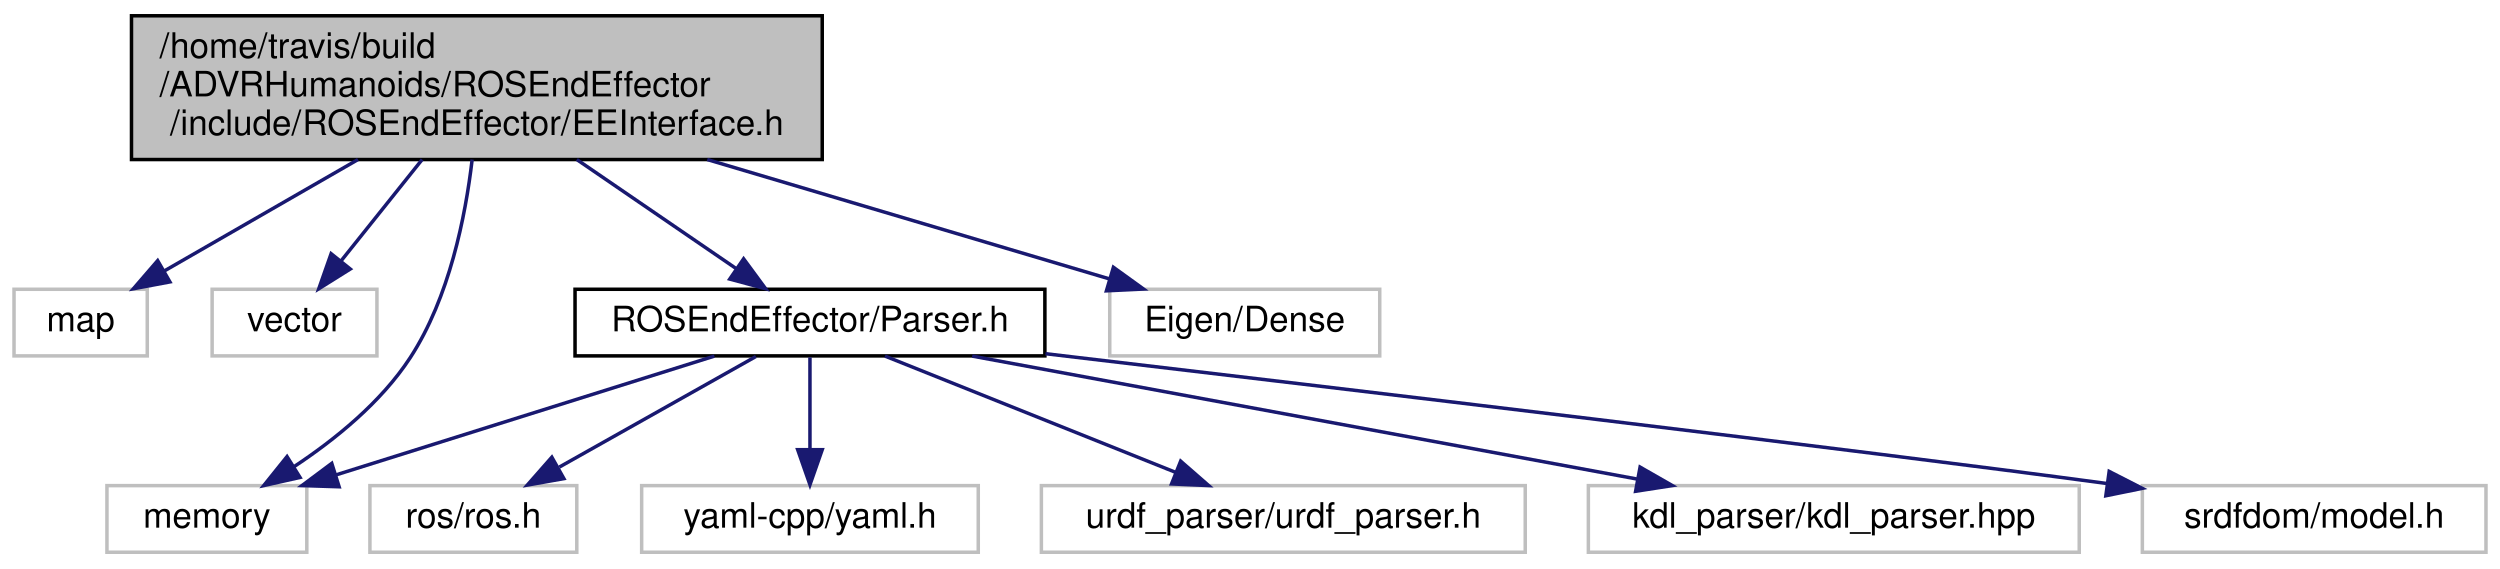
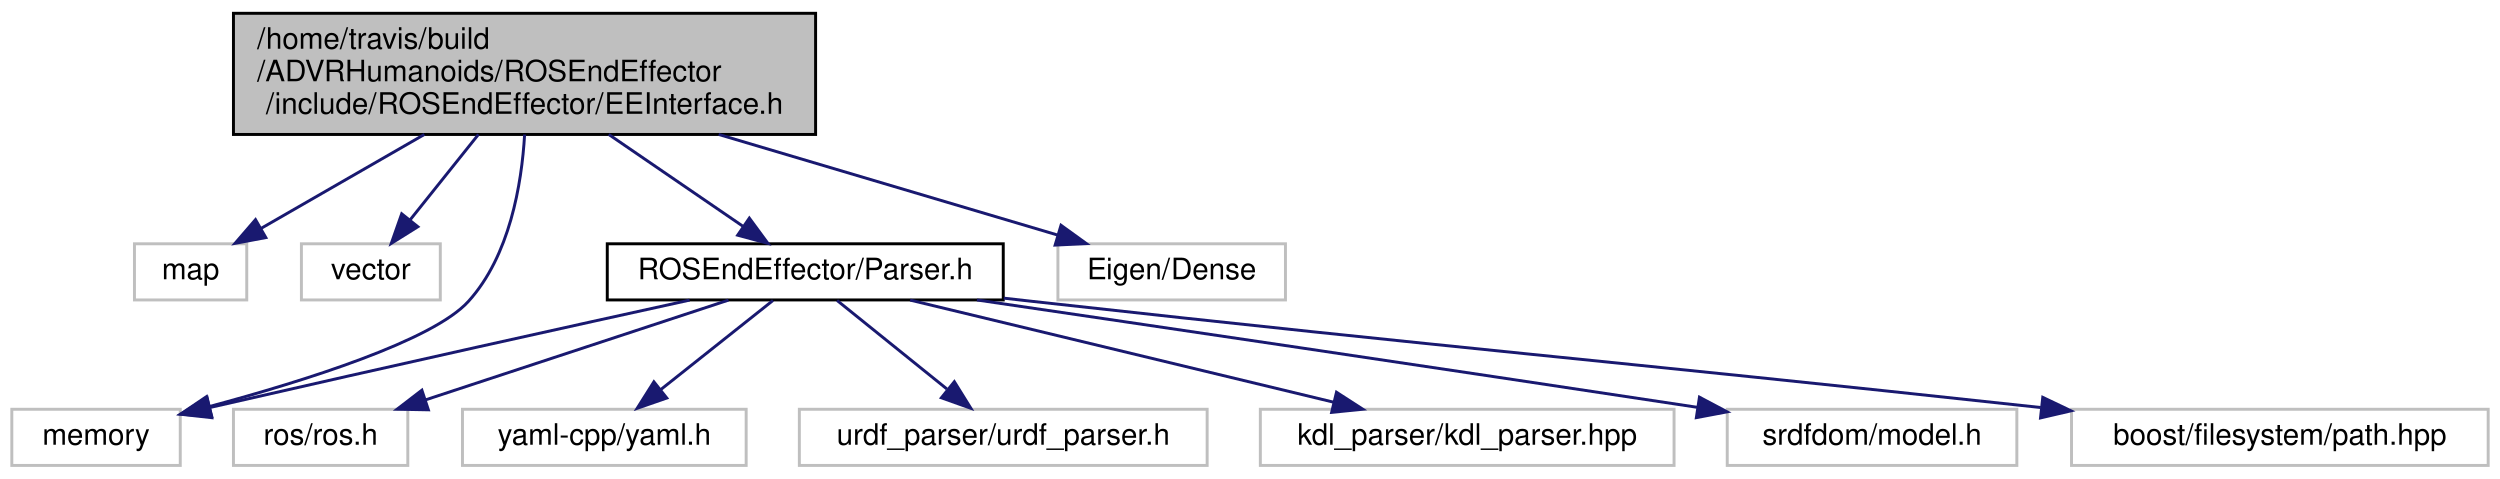
- <svg xmlns="http://www.w3.org/2000/svg" xmlns:xlink="http://www.w3.org/1999/xlink" width="713pt" height="162pt" viewBox="0.00 0.00 713.00 162.00">
+ <svg xmlns="http://www.w3.org/2000/svg" xmlns:xlink="http://www.w3.org/1999/xlink" width="846pt" height="162pt" viewBox="0.00 0.00 846.00 162.00">
  <g id="graph0" class="graph" transform="scale(1 1) rotate(0) translate(4 158)">
    <g id="node1" class="node">
-       <polygon fill="#bfbfbf" stroke="black" points="33.5,-112.5 33.5,-153.5 230.5,-153.5 230.5,-112.5 33.5,-112.5" />
-       <text text-anchor="start" x="41.5" y="-141.5" font-family="Helvetica,sans-Serif" font-size="10.00">/home/travis/build</text>
-       <text text-anchor="start" x="41.5" y="-130.5" font-family="Helvetica,sans-Serif" font-size="10.00">/ADVRHumanoids/ROSEndEffector</text>
-       <text text-anchor="middle" x="132" y="-119.5" font-family="Helvetica,sans-Serif" font-size="10.00">/include/ROSEndEffector/EEInterface.h</text>
+       <polygon fill="#bfbfbf" stroke="black" points="75,-112.5 75,-153.5 272,-153.5 272,-112.5 75,-112.5" />
+       <text text-anchor="start" x="83" y="-141.5" font-family="Helvetica,sans-Serif" font-size="10.00">/home/travis/build</text>
+       <text text-anchor="start" x="83" y="-130.5" font-family="Helvetica,sans-Serif" font-size="10.00">/ADVRHumanoids/ROSEndEffector</text>
+       <text text-anchor="middle" x="173.5" y="-119.5" font-family="Helvetica,sans-Serif" font-size="10.00">/include/ROSEndEffector/EEInterface.h</text>
    </g>
    <g id="node2" class="node">
-       <polygon fill="none" stroke="#bfbfbf" points="0,-56.5 0,-75.5 38,-75.5 38,-56.5 0,-56.5" />
-       <text text-anchor="middle" x="19" y="-63.5" font-family="Helvetica,sans-Serif" font-size="10.00">map</text>
+       <polygon fill="none" stroke="#bfbfbf" points="41.5,-56.5 41.5,-75.5 79.5,-75.5 79.5,-56.5 41.5,-56.5" />
+       <text text-anchor="middle" x="60.5" y="-63.5" font-family="Helvetica,sans-Serif" font-size="10.00">map</text>
    </g>
    <g id="edge1" class="edge">
-       <path fill="none" stroke="midnightblue" d="M98.096,-112.498C80.272,-102.245 58.854,-89.925 42.804,-80.693" />
-       <polygon fill="midnightblue" stroke="midnightblue" points="44.455,-77.605 34.042,-75.653 40.965,-83.673 44.455,-77.605" />
+       <path fill="none" stroke="midnightblue" d="M139.596,-112.498C121.771,-102.245 100.354,-89.925 84.304,-80.693" />
+       <polygon fill="midnightblue" stroke="midnightblue" points="85.955,-77.605 75.542,-75.653 82.465,-83.673 85.955,-77.605" />
    </g>
    <g id="node3" class="node">
-       <polygon fill="none" stroke="#bfbfbf" points="56.5,-56.5 56.5,-75.5 103.5,-75.5 103.5,-56.5 56.5,-56.5" />
-       <text text-anchor="middle" x="80" y="-63.5" font-family="Helvetica,sans-Serif" font-size="10.00">vector</text>
+       <polygon fill="none" stroke="#bfbfbf" points="98,-56.5 98,-75.5 145,-75.5 145,-56.5 98,-56.5" />
+       <text text-anchor="middle" x="121.5" y="-63.5" font-family="Helvetica,sans-Serif" font-size="10.00">vector</text>
    </g>
    <g id="edge2" class="edge">
-       <path fill="none" stroke="midnightblue" d="M116.398,-112.498C109.039,-103.299 100.349,-92.436 93.306,-83.632" />
-       <polygon fill="midnightblue" stroke="midnightblue" points="95.902,-81.275 86.922,-75.653 90.436,-85.648 95.902,-81.275" />
+       <path fill="none" stroke="midnightblue" d="M157.898,-112.498C150.539,-103.299 141.849,-92.436 134.806,-83.632" />
+       <polygon fill="midnightblue" stroke="midnightblue" points="137.402,-81.275 128.422,-75.653 131.936,-85.648 137.402,-81.275" />
    </g>
    <g id="node4" class="node">
-       <polygon fill="none" stroke="#bfbfbf" points="26.5,-0.5 26.5,-19.5 83.5,-19.5 83.5,-0.5 26.5,-0.5" />
-       <text text-anchor="middle" x="55" y="-7.5" font-family="Helvetica,sans-Serif" font-size="10.00">memory</text>
+       <polygon fill="none" stroke="#bfbfbf" points="0,-0.5 0,-19.5 57,-19.5 57,-0.5 0,-0.5" />
+       <text text-anchor="middle" x="28.5" y="-7.5" font-family="Helvetica,sans-Serif" font-size="10.00">memory</text>
    </g>
    <g id="edge3" class="edge">
-       <path fill="none" stroke="midnightblue" d="M130.658,-112.489C128.753,-96.243 124.145,-73.087 113,-56 104.677,-43.24 91.482,-32.586 79.779,-24.852" />
-       <polygon fill="midnightblue" stroke="midnightblue" points="81.563,-21.84 71.225,-19.521 77.86,-27.78 81.563,-21.84" />
+       <path fill="none" stroke="midnightblue" d="M173.535,-112.479C172.532,-95.553 168.475,-71.417 154.5,-56 142.483,-42.743 99.296,-29.145 66.808,-20.417" />
+       <polygon fill="midnightblue" stroke="midnightblue" points="67.677,-17.026 57.116,-17.871 65.898,-23.797 67.677,-17.026" />
    </g>
    <g id="node5" class="node">
      <g id="a_node5">
        <a xlink:href="Parser_8h.html" target="_top" xlink:title="ROSEndEffector/Parser.h">
-           <polygon fill="none" stroke="black" points="160,-56.5 160,-75.5 294,-75.5 294,-56.5 160,-56.5" />
-           <text text-anchor="middle" x="227" y="-63.5" font-family="Helvetica,sans-Serif" font-size="10.00">ROSEndEffector/Parser.h</text>
+           <polygon fill="none" stroke="black" points="201.5,-56.5 201.5,-75.5 335.5,-75.5 335.5,-56.5 201.5,-56.5" />
+           <text text-anchor="middle" x="268.5" y="-63.5" font-family="Helvetica,sans-Serif" font-size="10.00">ROSEndEffector/Parser.h</text>
        </a>
      </g>
    </g>
    <g id="edge4" class="edge">
-       <path fill="none" stroke="midnightblue" d="M160.503,-112.498C175.068,-102.532 192.487,-90.614 205.842,-81.476" />
-       <polygon fill="midnightblue" stroke="midnightblue" points="208.077,-84.188 214.354,-75.653 204.125,-78.411 208.077,-84.188" />
+       <path fill="none" stroke="midnightblue" d="M202.003,-112.498C216.568,-102.532 233.987,-90.614 247.342,-81.476" />
+       <polygon fill="midnightblue" stroke="midnightblue" points="249.577,-84.188 255.854,-75.653 245.625,-78.411 249.577,-84.188" />
+     </g>
+     <g id="node12" class="node">
+       <polygon fill="none" stroke="#bfbfbf" points="354,-56.5 354,-75.5 431,-75.5 431,-56.5 354,-56.5" />
+       <text text-anchor="middle" x="392.5" y="-63.5" font-family="Helvetica,sans-Serif" font-size="10.00">Eigen/Dense</text>
+     </g>
+     <g id="edge12" class="edge">
+       <path fill="none" stroke="midnightblue" d="M239.207,-112.498C276.611,-101.396 322.176,-87.873 353.863,-78.468" />
+       <polygon fill="midnightblue" stroke="midnightblue" points="355.045,-81.768 363.636,-75.567 353.053,-75.057 355.045,-81.768" />
+     </g>
+     <g id="edge5" class="edge">
+       <path fill="none" stroke="midnightblue" d="M229.363,-56.444C190.711,-47.958 129.649,-34.455 67.162,-20.128" />
+       <polygon fill="midnightblue" stroke="midnightblue" points="67.654,-16.65 57.124,-17.823 66.087,-23.473 67.654,-16.65" />
+     </g>
+     <g id="node6" class="node">
+       <polygon fill="none" stroke="#bfbfbf" points="75,-0.5 75,-19.5 134,-19.5 134,-0.5 75,-0.5" />
+       <text text-anchor="middle" x="104.5" y="-7.5" font-family="Helvetica,sans-Serif" font-size="10.00">ros/ros.h</text>
+     </g>
+     <g id="edge6" class="edge">
+       <path fill="none" stroke="midnightblue" d="M242.514,-56.444C214.804,-47.32 170.748,-32.813 139.884,-22.651" />
+       <polygon fill="midnightblue" stroke="midnightblue" points="140.958,-19.32 130.365,-19.516 138.768,-25.968 140.958,-19.32" />
+     </g>
+     <g id="node7" class="node">
+       <polygon fill="none" stroke="#bfbfbf" points="152.5,-0.5 152.5,-19.5 248.5,-19.5 248.5,-0.5 152.5,-0.5" />
+       <text text-anchor="middle" x="200.5" y="-7.5" font-family="Helvetica,sans-Serif" font-size="10.00">yaml-cpp/yaml.h</text>
+     </g>
+     <g id="edge7" class="edge">
+       <path fill="none" stroke="midnightblue" d="M257.575,-56.324C247.325,-48.185 231.779,-35.84 219.499,-26.087" />
+       <polygon fill="midnightblue" stroke="midnightblue" points="221.632,-23.312 211.624,-19.834 217.279,-28.794 221.632,-23.312" />
+     </g>
+     <g id="node8" class="node">
+       <polygon fill="none" stroke="#bfbfbf" points="266.5,-0.5 266.5,-19.5 404.5,-19.5 404.5,-0.5 266.5,-0.5" />
+       <text text-anchor="middle" x="335.5" y="-7.5" font-family="Helvetica,sans-Serif" font-size="10.00">urdf_parser/urdf_parser.h</text>
+     </g>
+     <g id="edge8" class="edge">
+       <path fill="none" stroke="midnightblue" d="M279.265,-56.324C289.266,-48.263 304.387,-36.077 316.43,-26.369" />
+       <polygon fill="midnightblue" stroke="midnightblue" points="318.95,-28.834 324.539,-19.834 314.557,-23.384 318.95,-28.834" />
+     </g>
+     <g id="node9" class="node">
+       <polygon fill="none" stroke="#bfbfbf" points="422.5,-0.5 422.5,-19.5 562.5,-19.5 562.5,-0.5 422.5,-0.5" />
+       <text text-anchor="middle" x="492.5" y="-7.5" font-family="Helvetica,sans-Serif" font-size="10.00">kdl_parser/kdl_parser.hpp</text>
+     </g>
+     <g id="edge9" class="edge">
+       <path fill="none" stroke="midnightblue" d="M303.993,-56.444C342.824,-47.083 405.156,-32.056 447.418,-21.868" />
+       <polygon fill="midnightblue" stroke="midnightblue" points="448.271,-25.263 457.173,-19.516 446.631,-18.458 448.271,-25.263" />
+     </g>
+     <g id="node10" class="node">
+       <polygon fill="none" stroke="#bfbfbf" points="580.5,-0.5 580.5,-19.5 678.5,-19.5 678.5,-0.5 580.5,-0.5" />
+       <text text-anchor="middle" x="629.5" y="-7.5" font-family="Helvetica,sans-Serif" font-size="10.00">srdfdom/model.h</text>
+     </g>
+     <g id="edge10" class="edge">
+       <path fill="none" stroke="midnightblue" d="M326.604,-56.485C385.466,-47.834 479.429,-33.952 570.513,-20.142" />
+       <polygon fill="midnightblue" stroke="midnightblue" points="571.094,-23.594 580.456,-18.633 570.044,-16.673 571.094,-23.594" />
    </g>
    <g id="node11" class="node">
-       <polygon fill="none" stroke="#bfbfbf" points="312.5,-56.5 312.5,-75.5 389.5,-75.5 389.5,-56.5 312.5,-56.5" />
-       <text text-anchor="middle" x="351" y="-63.5" font-family="Helvetica,sans-Serif" font-size="10.00">Eigen/Dense</text>
+       <polygon fill="none" stroke="#bfbfbf" points="697,-0.5 697,-19.5 838,-19.5 838,-0.5 697,-0.5" />
+       <text text-anchor="middle" x="767.5" y="-7.5" font-family="Helvetica,sans-Serif" font-size="10.00">boost/filesystem/path.hpp</text>
    </g>
    <g id="edge11" class="edge">
-       <path fill="none" stroke="midnightblue" d="M197.707,-112.498C235.111,-101.396 280.676,-87.873 312.363,-78.468" />
-       <polygon fill="midnightblue" stroke="midnightblue" points="313.545,-81.768 322.136,-75.567 311.553,-75.057 313.545,-81.768" />
-     </g>
-     <g id="edge5" class="edge">
-       <path fill="none" stroke="midnightblue" d="M199.746,-56.444C170.559,-47.28 124.079,-32.688 91.691,-22.519" />
-       <polygon fill="midnightblue" stroke="midnightblue" points="92.716,-19.173 82.126,-19.516 90.619,-25.851 92.716,-19.173" />
-     </g>
-     <g id="node6" class="node">
-       <polygon fill="none" stroke="#bfbfbf" points="101.5,-0.5 101.5,-19.5 160.5,-19.5 160.5,-0.5 101.5,-0.5" />
-       <text text-anchor="middle" x="131" y="-7.5" font-family="Helvetica,sans-Serif" font-size="10.00">ros/ros.h</text>
-     </g>
-     <g id="edge6" class="edge">
-       <path fill="none" stroke="midnightblue" d="M211.576,-56.324C196.46,-47.822 173.185,-34.729 155.529,-24.797" />
-       <polygon fill="midnightblue" stroke="midnightblue" points="156.817,-21.507 146.386,-19.654 153.386,-27.608 156.817,-21.507" />
-     </g>
-     <g id="node7" class="node">
-       <polygon fill="none" stroke="#bfbfbf" points="179,-0.5 179,-19.5 275,-19.5 275,-0.5 179,-0.5" />
-       <text text-anchor="middle" x="227" y="-7.5" font-family="Helvetica,sans-Serif" font-size="10.00">yaml-cpp/yaml.h</text>
-     </g>
-     <g id="edge7" class="edge">
-       <path fill="none" stroke="midnightblue" d="M227,-56.083C227,-49.006 227,-38.861 227,-29.986" />
-       <polygon fill="midnightblue" stroke="midnightblue" points="230.5,-29.751 227,-19.751 223.5,-29.751 230.5,-29.751" />
-     </g>
-     <g id="node8" class="node">
-       <polygon fill="none" stroke="#bfbfbf" points="293,-0.5 293,-19.5 431,-19.5 431,-0.5 293,-0.5" />
-       <text text-anchor="middle" x="362" y="-7.5" font-family="Helvetica,sans-Serif" font-size="10.00">urdf_parser/urdf_parser.h</text>
-     </g>
-     <g id="edge8" class="edge">
-       <path fill="none" stroke="midnightblue" d="M248.391,-56.444C270.707,-47.517 305.903,-33.439 331.208,-23.317" />
-       <polygon fill="midnightblue" stroke="midnightblue" points="332.724,-26.48 340.709,-19.516 330.124,-19.981 332.724,-26.48" />
-     </g>
-     <g id="node9" class="node">
-       <polygon fill="none" stroke="#bfbfbf" points="449,-0.5 449,-19.5 589,-19.5 589,-0.5 449,-0.5" />
-       <text text-anchor="middle" x="519" y="-7.5" font-family="Helvetica,sans-Serif" font-size="10.00">kdl_parser/kdl_parser.hpp</text>
-     </g>
-     <g id="edge9" class="edge">
-       <path fill="none" stroke="midnightblue" d="M273.268,-56.444C324.741,-46.925 407.893,-31.547 462.999,-21.356" />
-       <polygon fill="midnightblue" stroke="midnightblue" points="463.751,-24.777 472.948,-19.516 462.478,-17.893 463.751,-24.777" />
-     </g>
-     <g id="node10" class="node">
-       <polygon fill="none" stroke="#bfbfbf" points="607,-0.5 607,-19.5 705,-19.5 705,-0.5 607,-0.5" />
-       <text text-anchor="middle" x="656" y="-7.5" font-family="Helvetica,sans-Serif" font-size="10.00">srdfdom/model.h</text>
-     </g>
-     <g id="edge10" class="edge">
-       <path fill="none" stroke="midnightblue" d="M294.169,-57.125C380.242,-46.988 525.853,-29.679 596.672,-20.132" />
-       <polygon fill="midnightblue" stroke="midnightblue" points="597.535,-23.547 606.969,-18.726 596.587,-16.611 597.535,-23.547" />
+       <path fill="none" stroke="midnightblue" d="M335.687,-57.101C339.004,-56.725 342.29,-56.357 345.5,-56 494.142,-39.49 533.866,-36.661 686.606,-20.09" />
+       <polygon fill="midnightblue" stroke="midnightblue" points="687.27,-23.538 696.833,-18.978 686.513,-16.579 687.27,-23.538" />
    </g>
  </g>
</svg>
